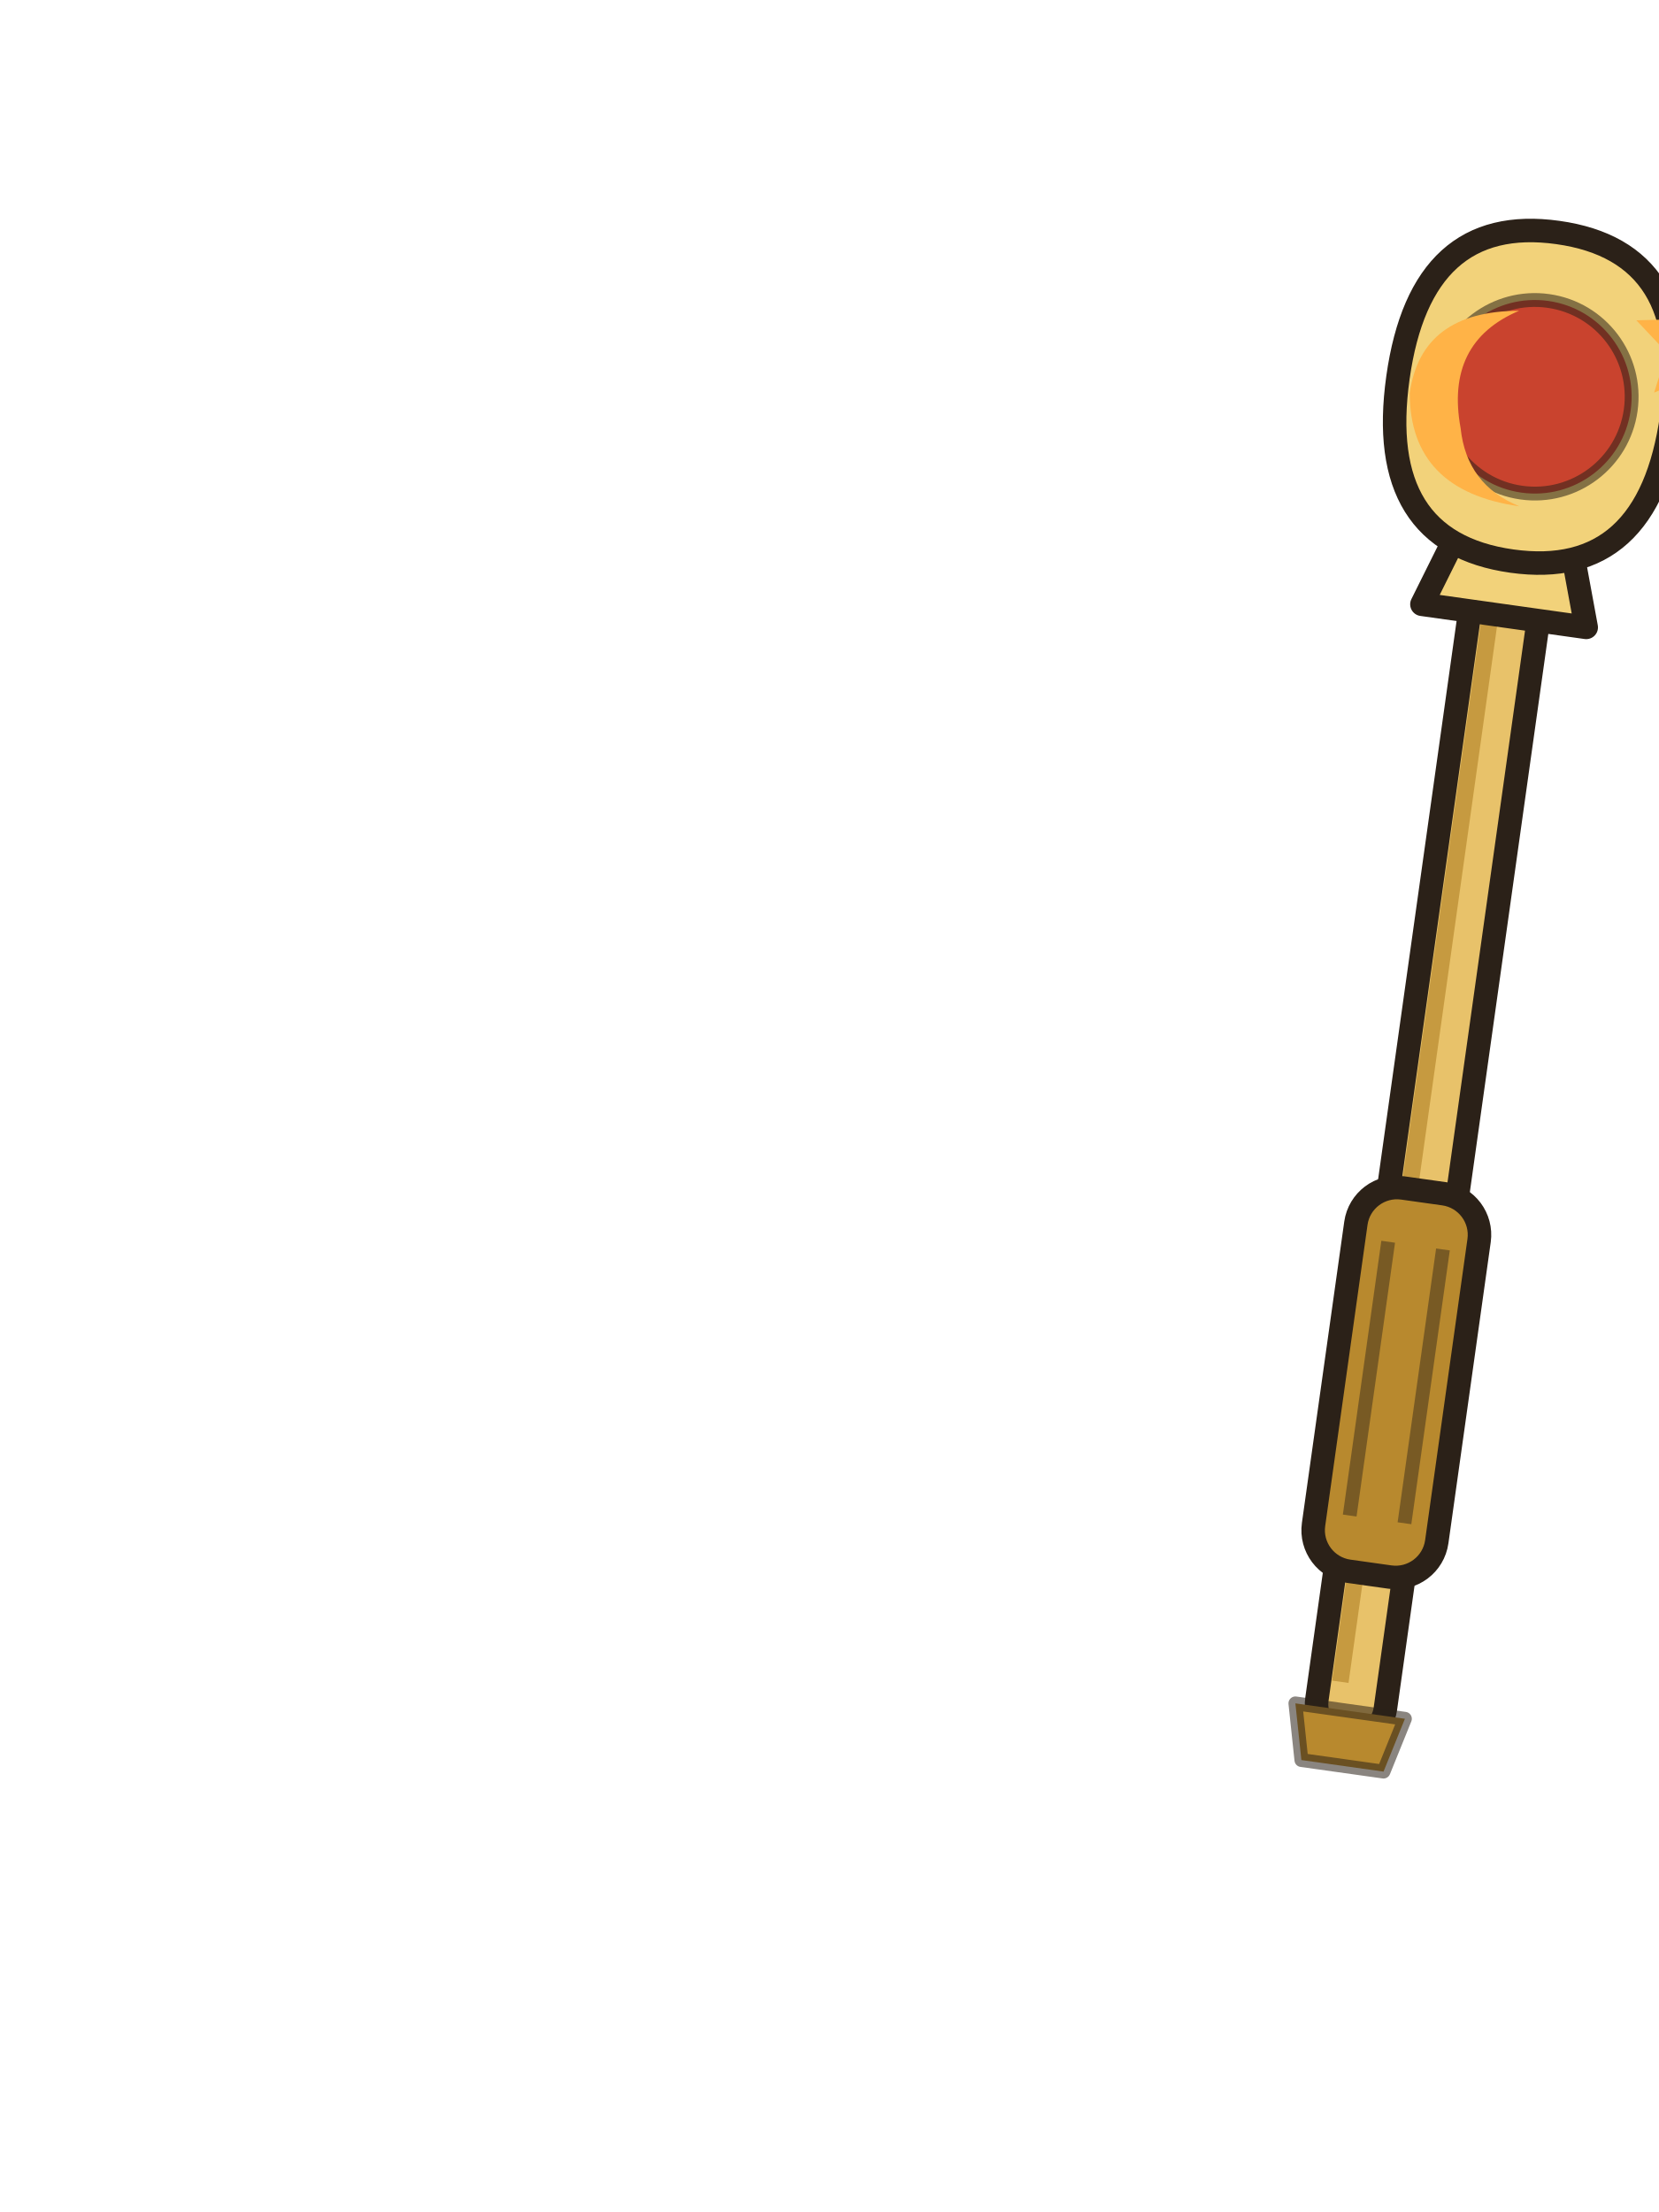
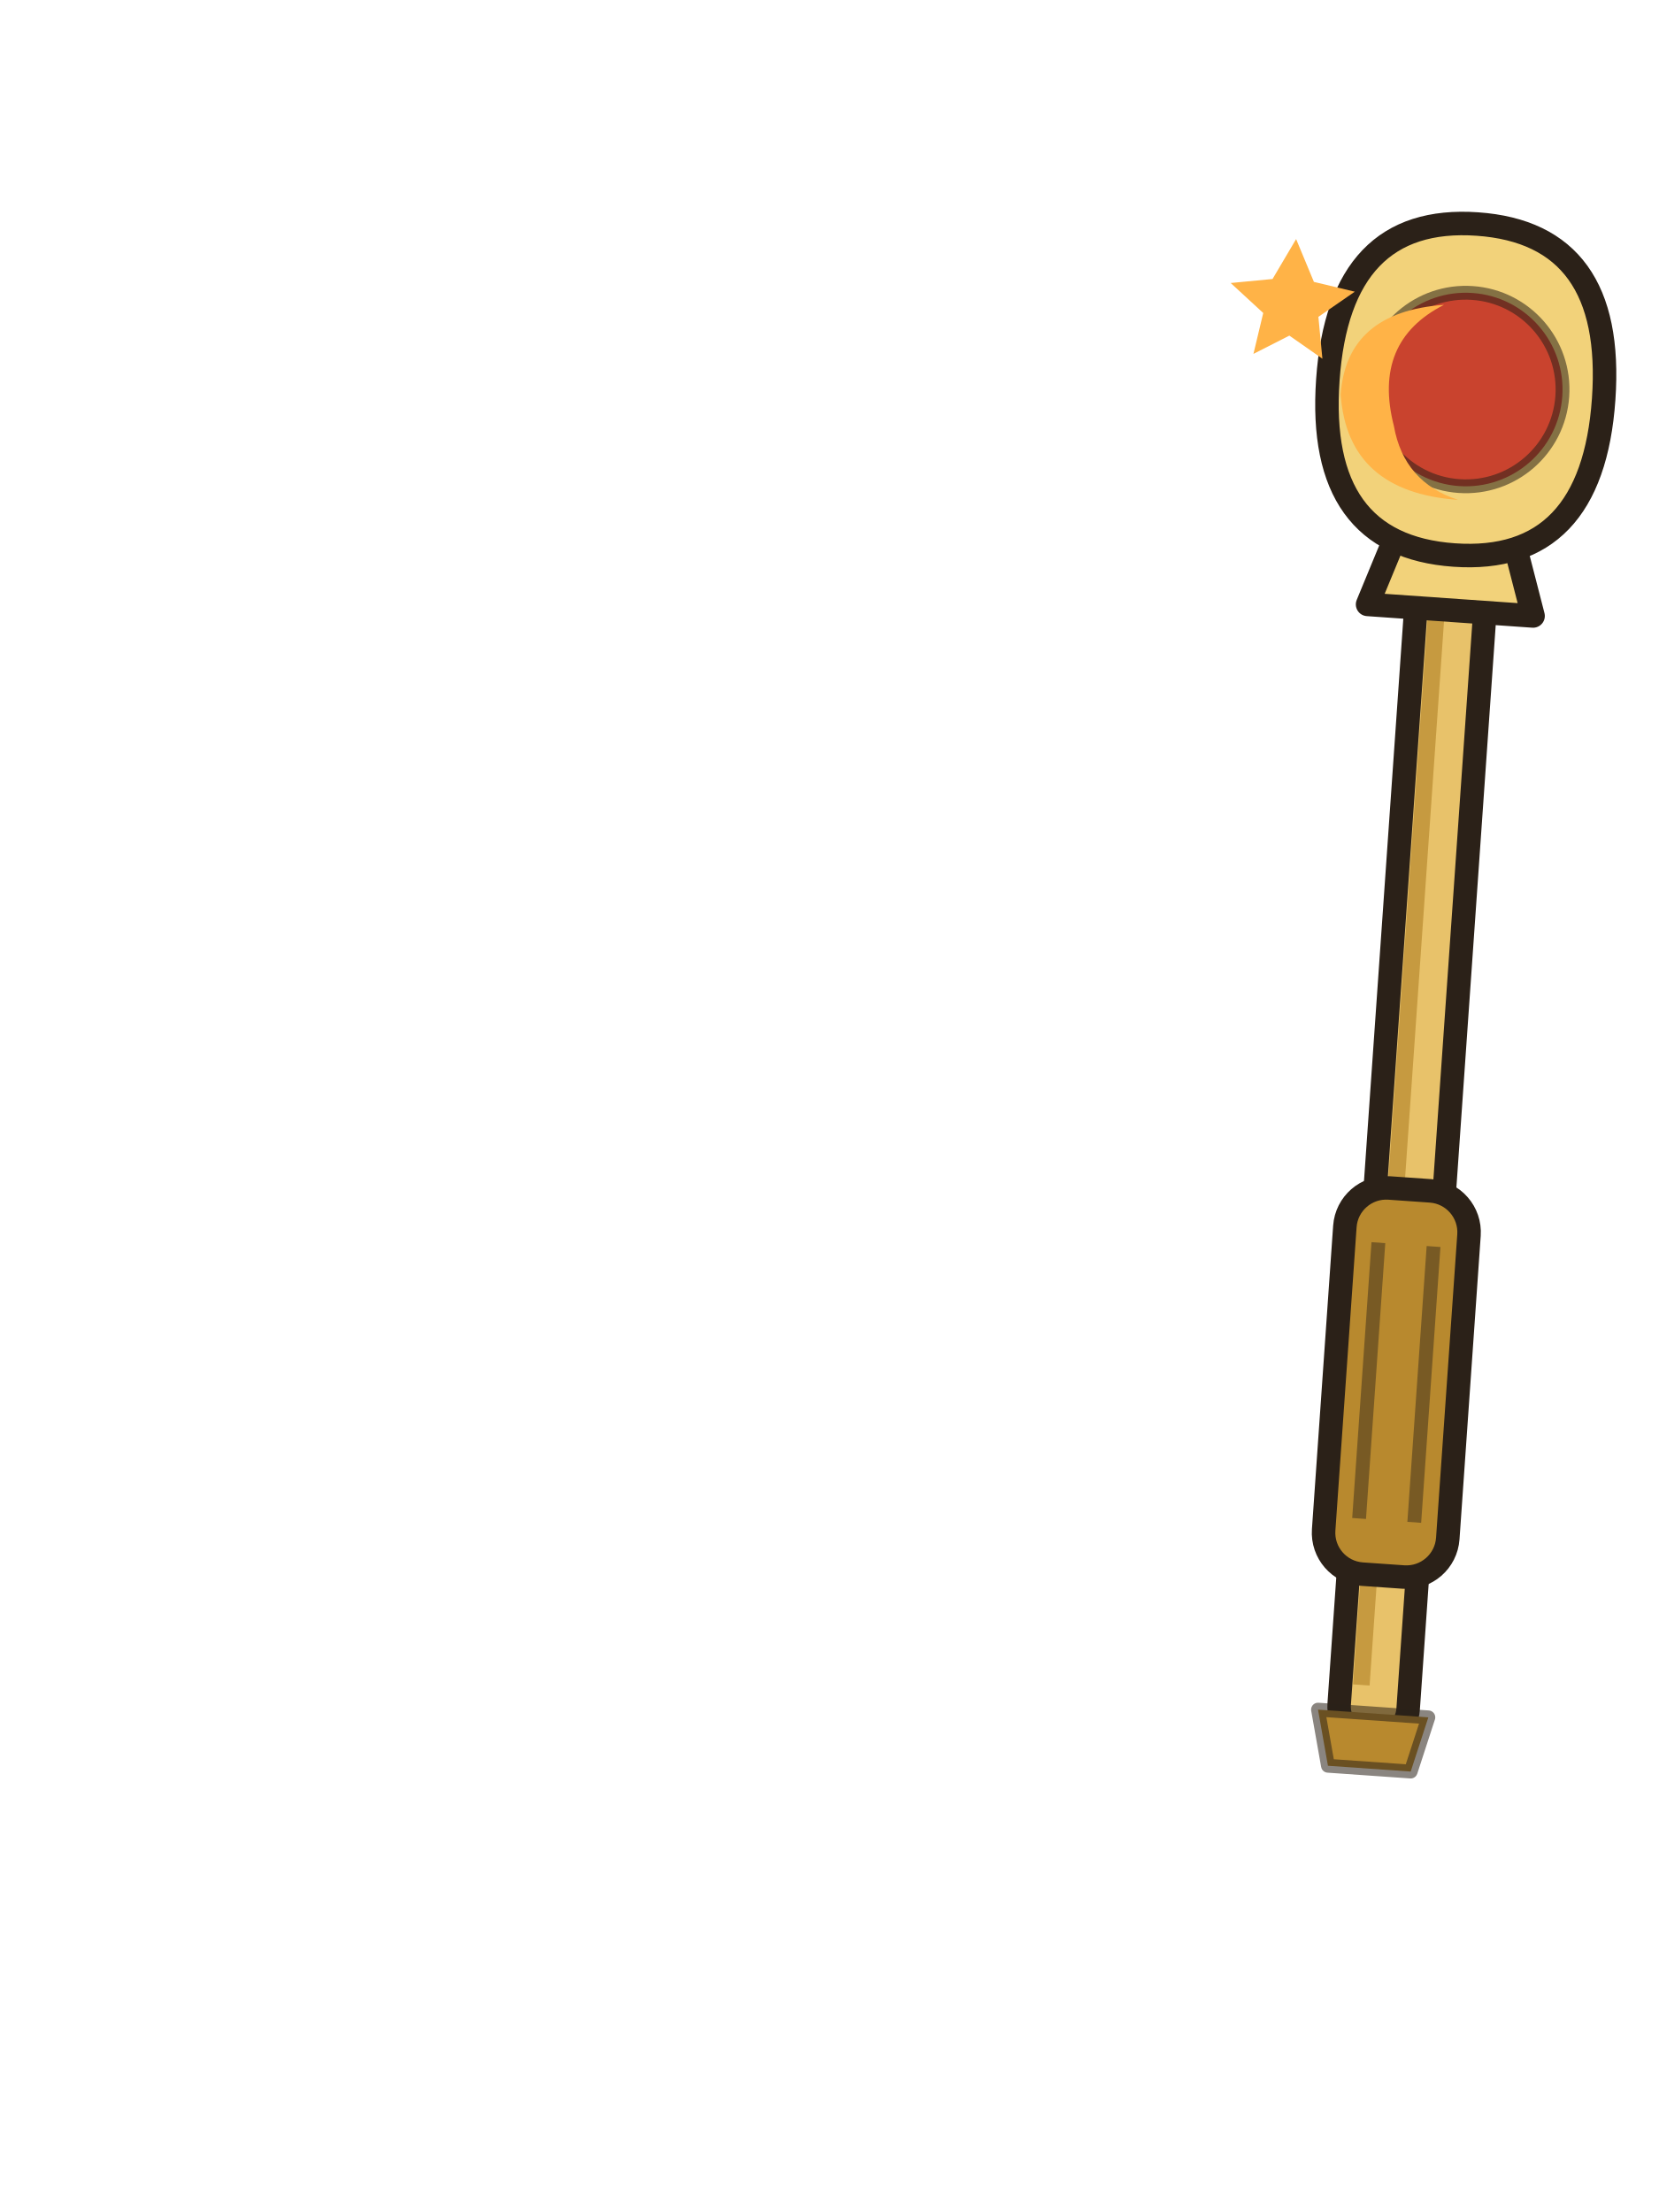
<svg xmlns="http://www.w3.org/2000/svg" width="120" height="160" viewBox="0 0 120 160">
-   <g transform="rotate(8 101 100)">
+   <g transform="rotate(4 101 100)">
    <rect x="98.5" y="38" width="5" height="88" rx="2.5" fill="#e8c26a" stroke="#2b2118" stroke-width="1.7" stroke-linejoin="round" stroke-linecap="round" />
    <path d="M100,42 v80" stroke="#b8892e" stroke-width="1.2" opacity=".7" />
    <path d="M97,124 h8 l-1,4 h-6z" fill="#b8892e" stroke="#2b2118" stroke-width="1" stroke-opacity=".55" stroke-linejoin="round" stroke-linecap="round" />
    <rect x="96.5" y="86" width="9" height="28" rx="3" fill="#b8892e" stroke="#2b2118" stroke-width="1.7" stroke-linejoin="round" stroke-linecap="round" />
    <path d="M99,90 v20 M103,90 v20" stroke="#2b2118" stroke-width="1" opacity=".45" />
    <path d="M95,44 h12 l-2,-6 h-8z" fill="#f2d27a" stroke="#2b2118" stroke-width="1.7" stroke-linejoin="round" stroke-linecap="round" />
    <path d="M101,16 q10,0 10,12 q0,12 -10,12 q-10,0 -10,-12 q0,-12 10,-12z" fill="#f2d27a" stroke="#2b2118" stroke-width="1.7" stroke-linejoin="round" stroke-linecap="round" />
    <circle cx="101" cy="28" r="7" fill="#c9432e" stroke="#2b2118" stroke-width="1" stroke-opacity=".55" stroke-linejoin="round" stroke-linecap="round" />
    <path d="M99,22 q-5,3 -3,9 q1,4 5,5 q-8,0 -9,-7 q0,-6 7,-7z" fill="#ffb347" />
-     <path d="M112,18 l1.5,3 l3,.5 l-2.5,2 l.5,3 l-2.5,-1.5 l-2.5,1.5 l.5,-3 l-2.5,-2 l3,-.5z" fill="#ffb347" />
+     <path d="M88,18 l1.5,3 l3,.5 l-2.5,2 l.5,3 l-2.5,-1.5 l-2.5,1.5 l.5,-3 l-2.5,-2 l3,-.5z" fill="#ffb347" />
  </g>
</svg>
